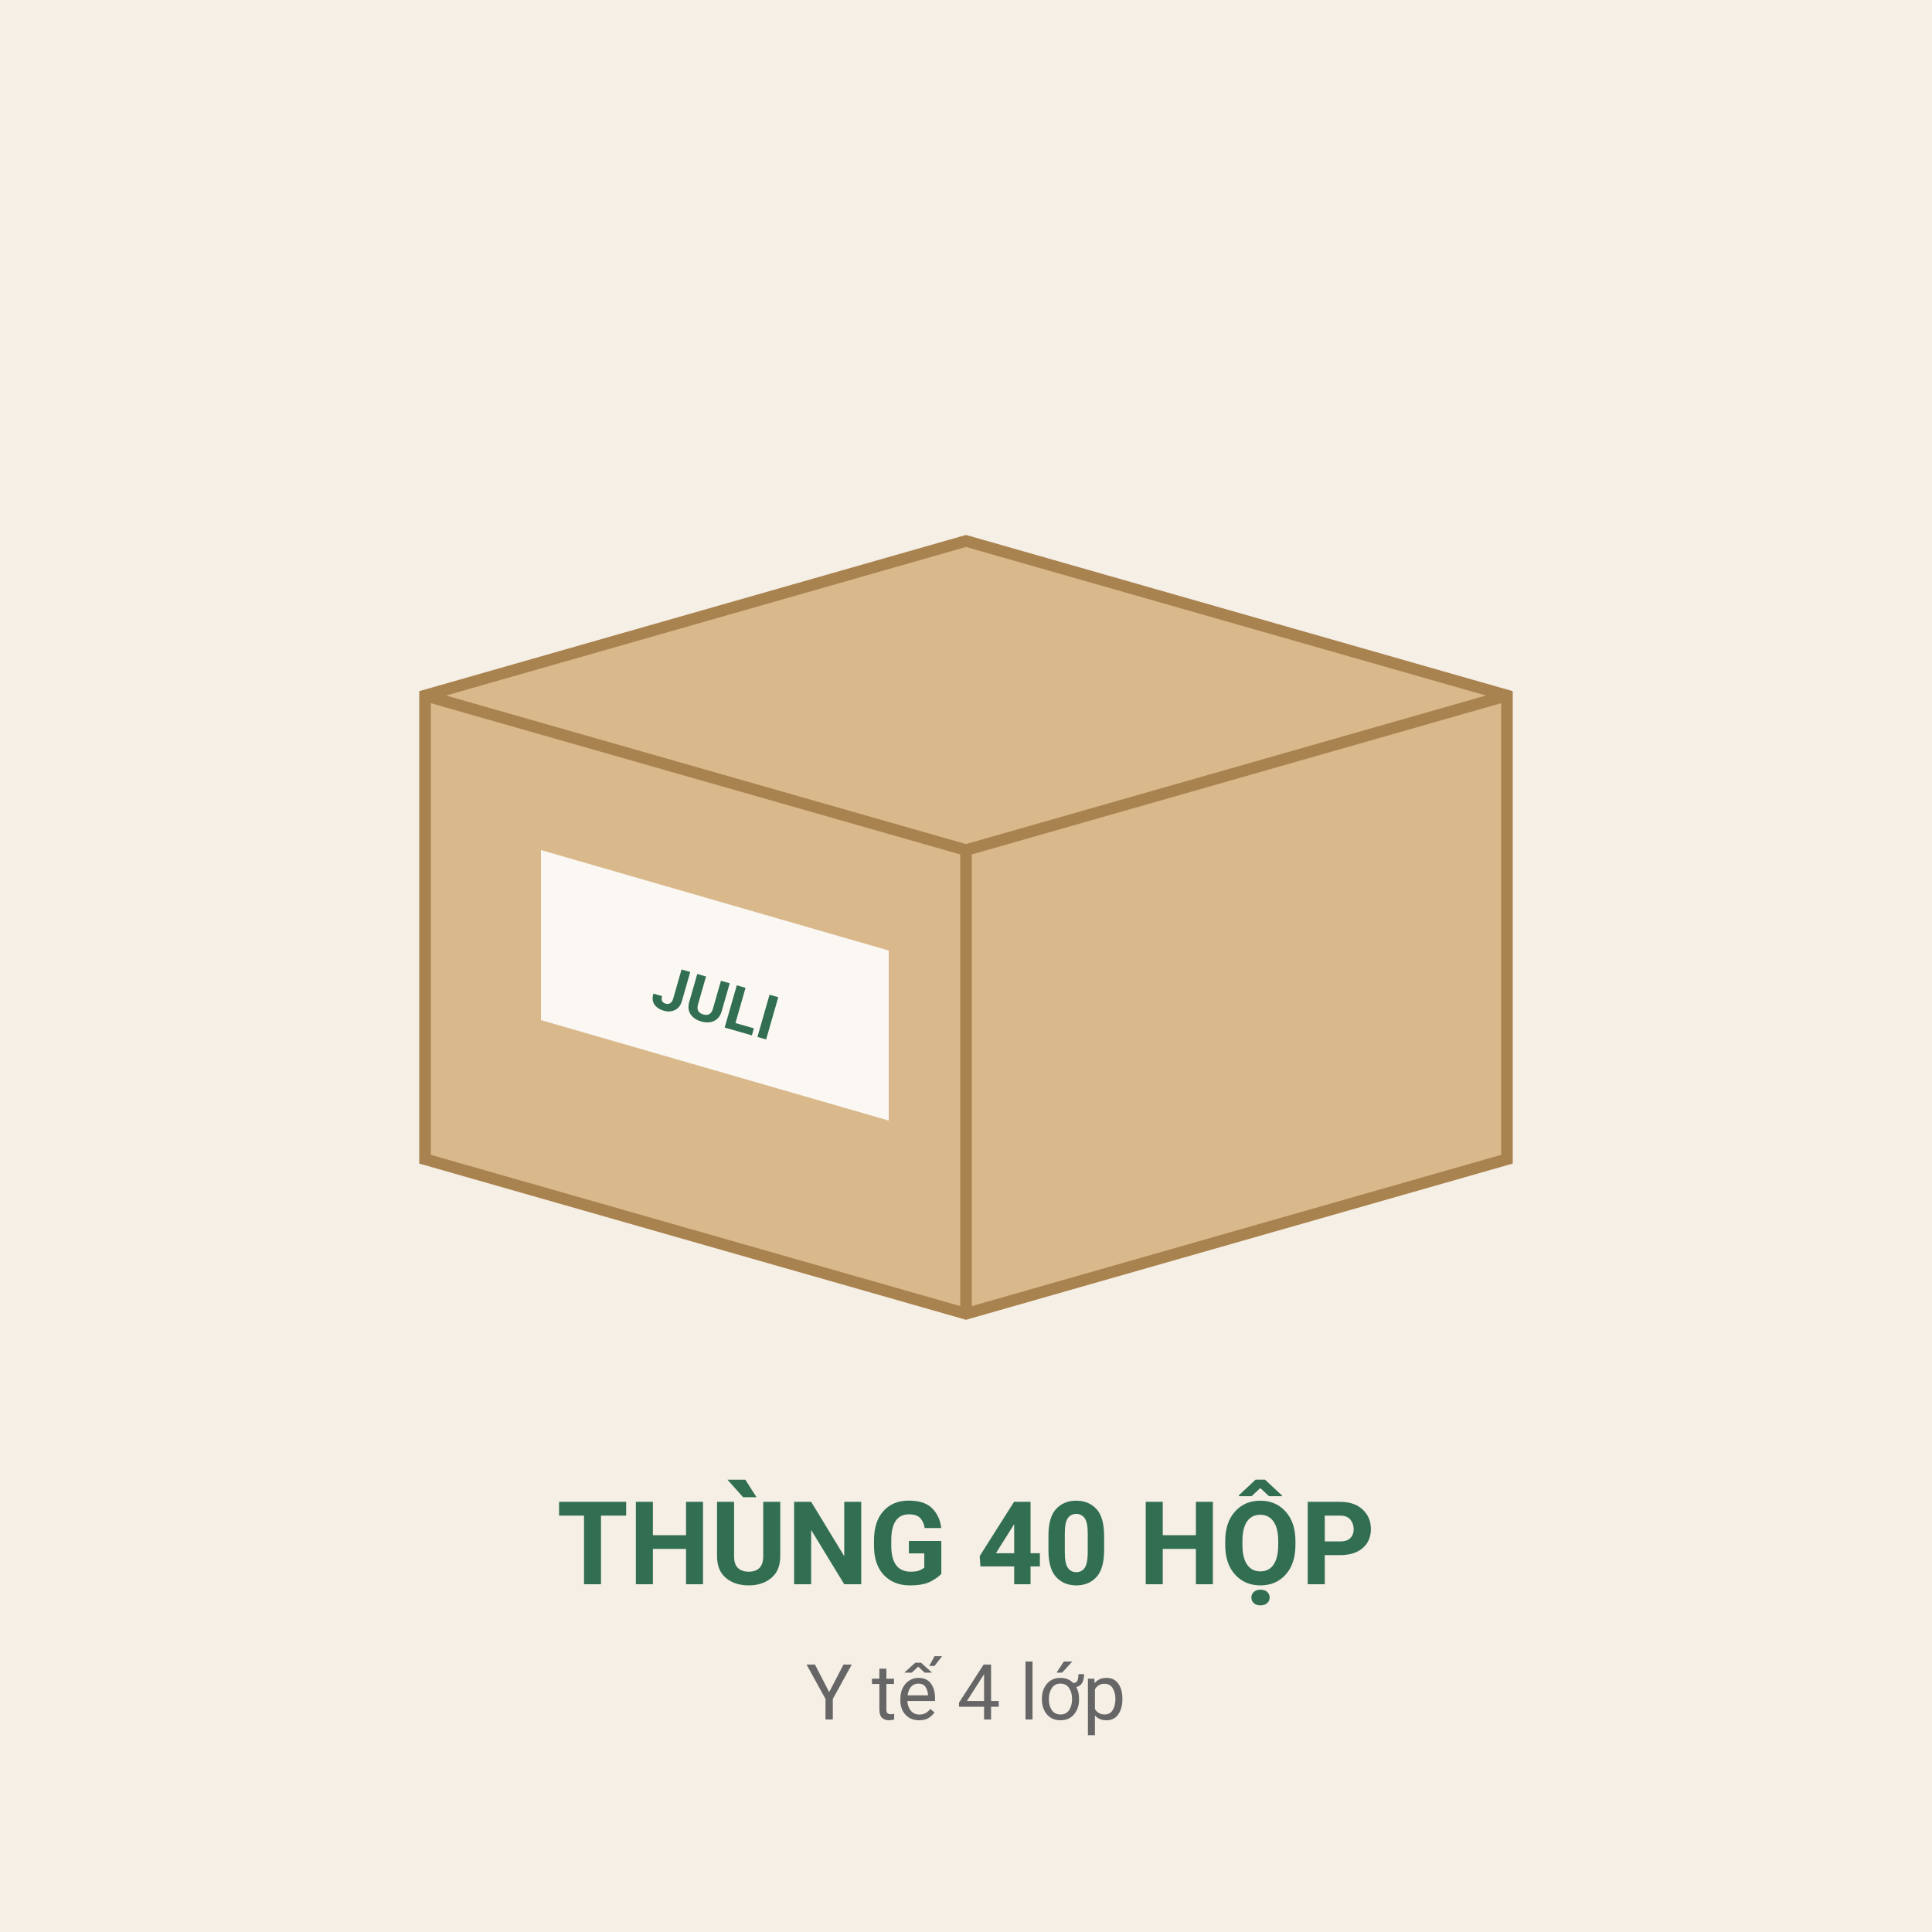
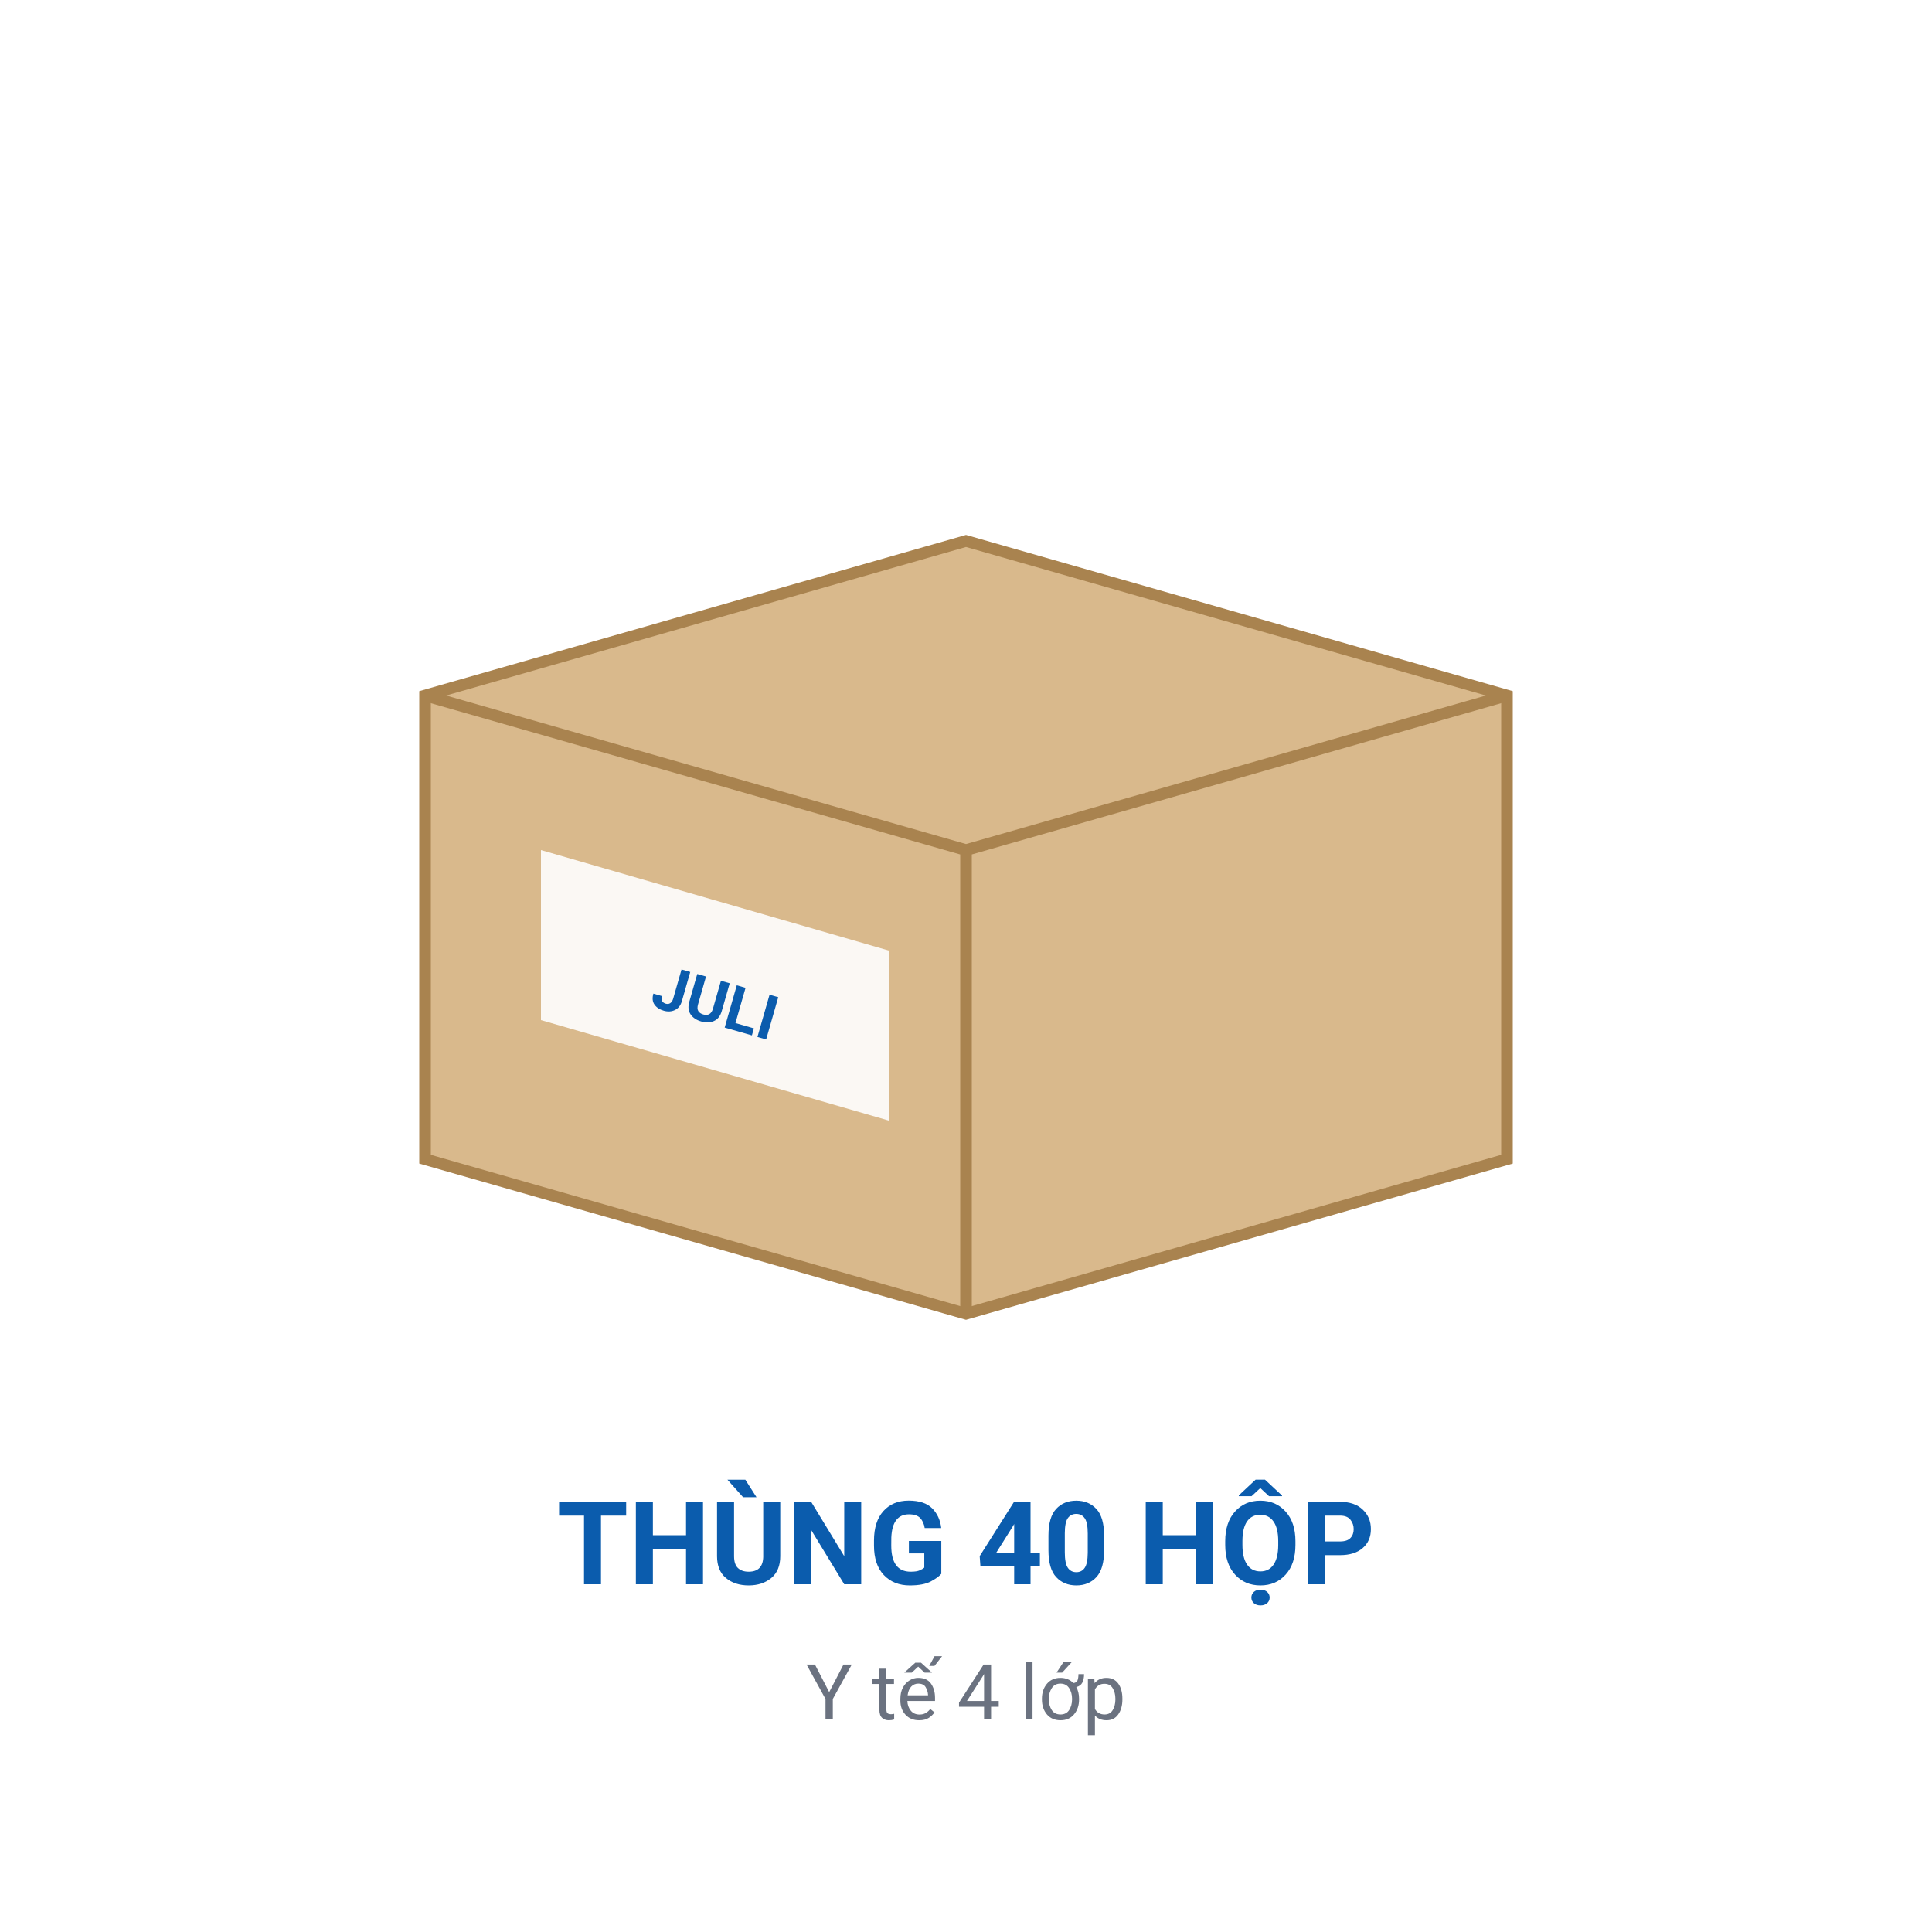
<svg xmlns="http://www.w3.org/2000/svg" viewBox="0 0 500 500" width="500" height="500">
-   <rect width="500" height="500" fill="#f5efe6" />
+   <rect width="500" height="500" fill="#ffffff" />
  <g transform="translate(0 -30)">
    <path d="M110 210 L250 170 L390 210 L390 330 L250 370 L110 330 Z" fill="#d9b98c" stroke="#a9834f" stroke-width="3" />
    <path d="M110 210 L250 250 L390 210 M250 250 L250 370" stroke="#a9834f" stroke-width="3" fill="none" />
    <path d="M140 250 L230 276 L230 320 L140 294 Z" fill="#fff" opacity=".9" />
-     <text x="185" y="295" text-anchor="middle" font-family="Roboto,Arial,sans-serif" font-size="16" font-weight="700" fill="#326e51" transform="rotate(16 185 290)">JULI</text>
+     <text x="185" y="295" text-anchor="middle" font-family="Roboto,Arial,sans-serif" font-size="16" font-weight="700" fill="#0b5cad" transform="rotate(16 185 290)">JULI</text>
  </g>
-   <text x="250" y="410" text-anchor="middle" font-family="Roboto,Arial,sans-serif" font-size="30" font-weight="700" fill="#326e51">THÙNG 40 HỘP</text>
-   <text x="250" y="445" text-anchor="middle" font-family="Roboto,Arial,sans-serif" font-size="20" fill="#666">Y tế 4 lớp</text>
+   <text x="250" y="410" text-anchor="middle" font-family="Roboto,Arial,sans-serif" font-size="30" font-weight="700" fill="#0b5cad">THÙNG 40 HỘP</text>
+   <text x="250" y="445" text-anchor="middle" font-family="Roboto,Arial,sans-serif" font-size="20" fill="#6b7280">Y tế 4 lớp</text>
</svg>
